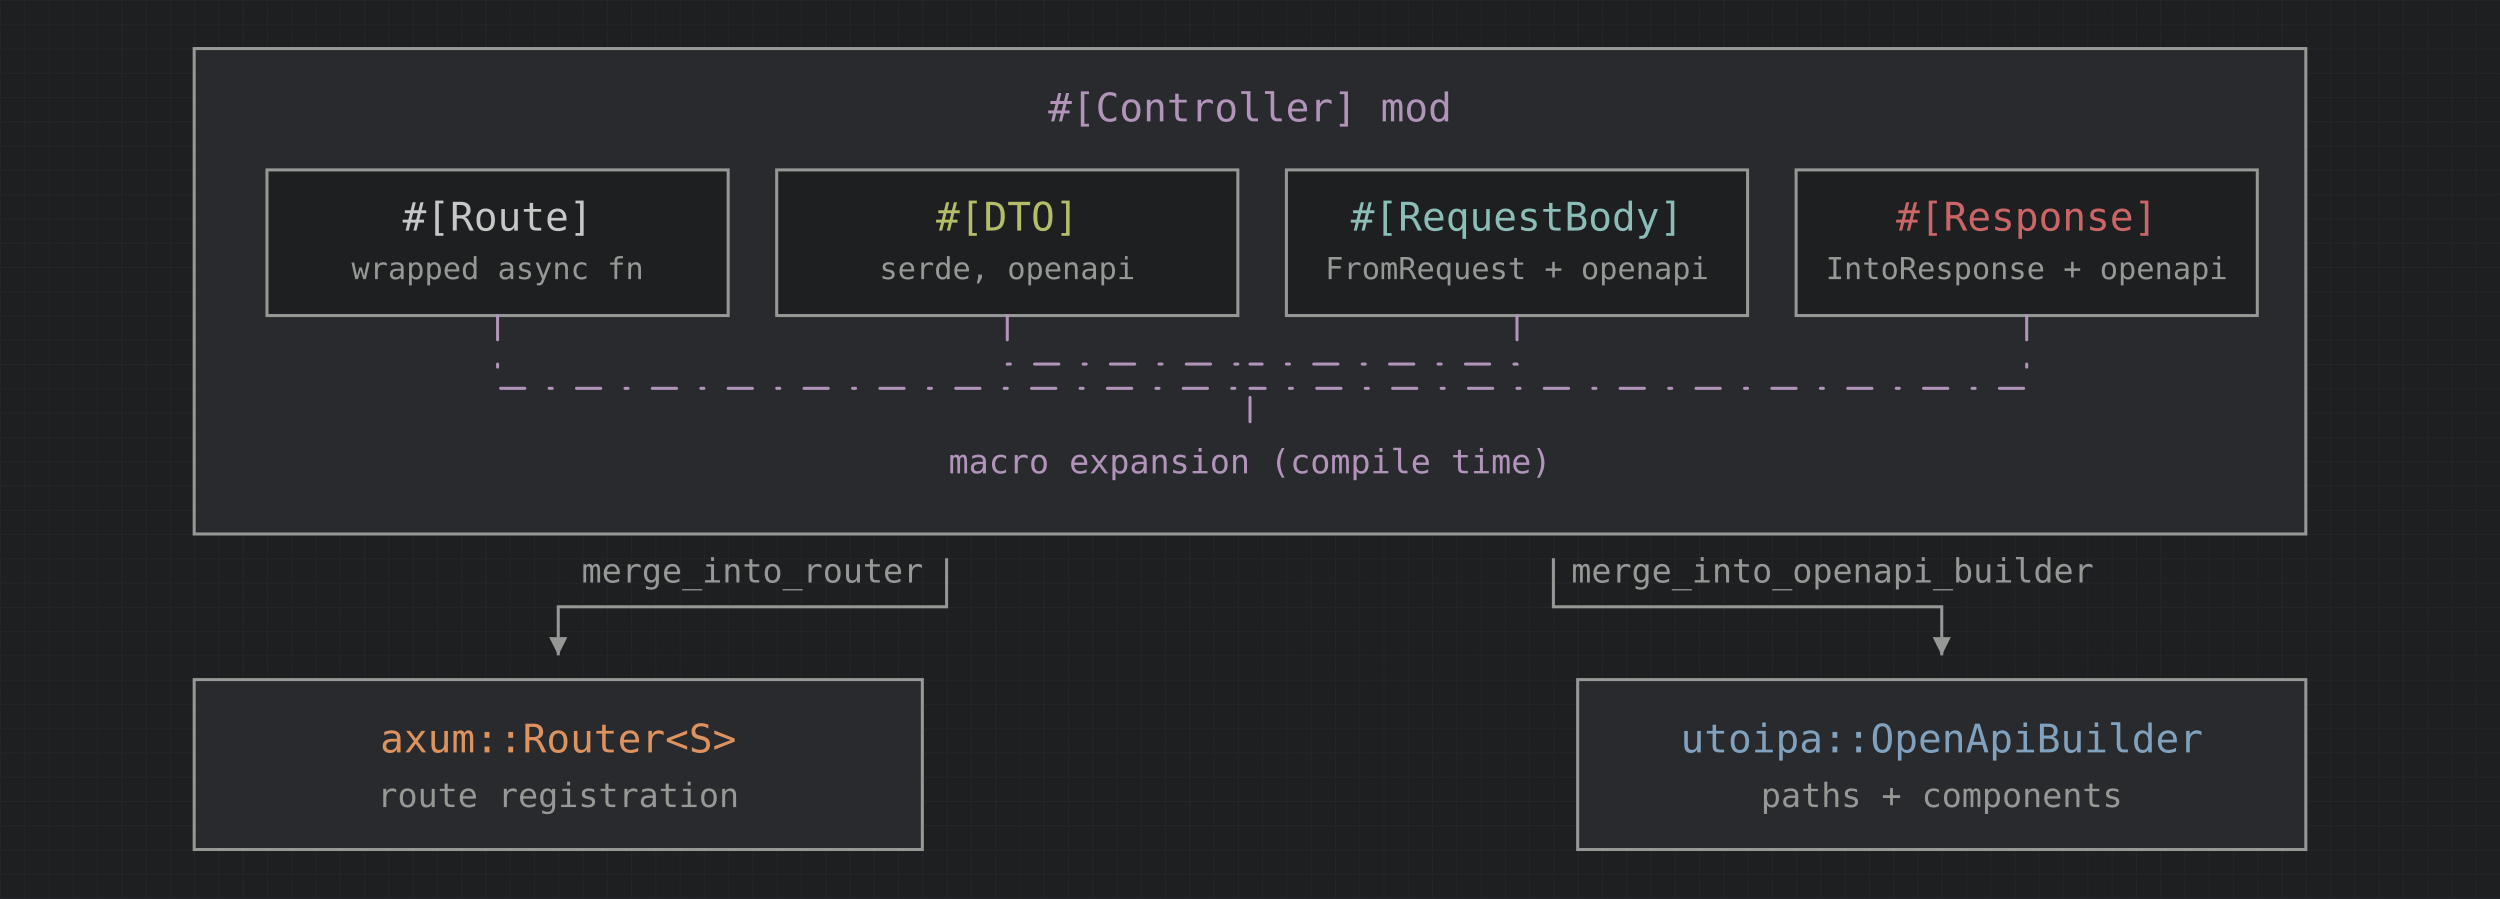
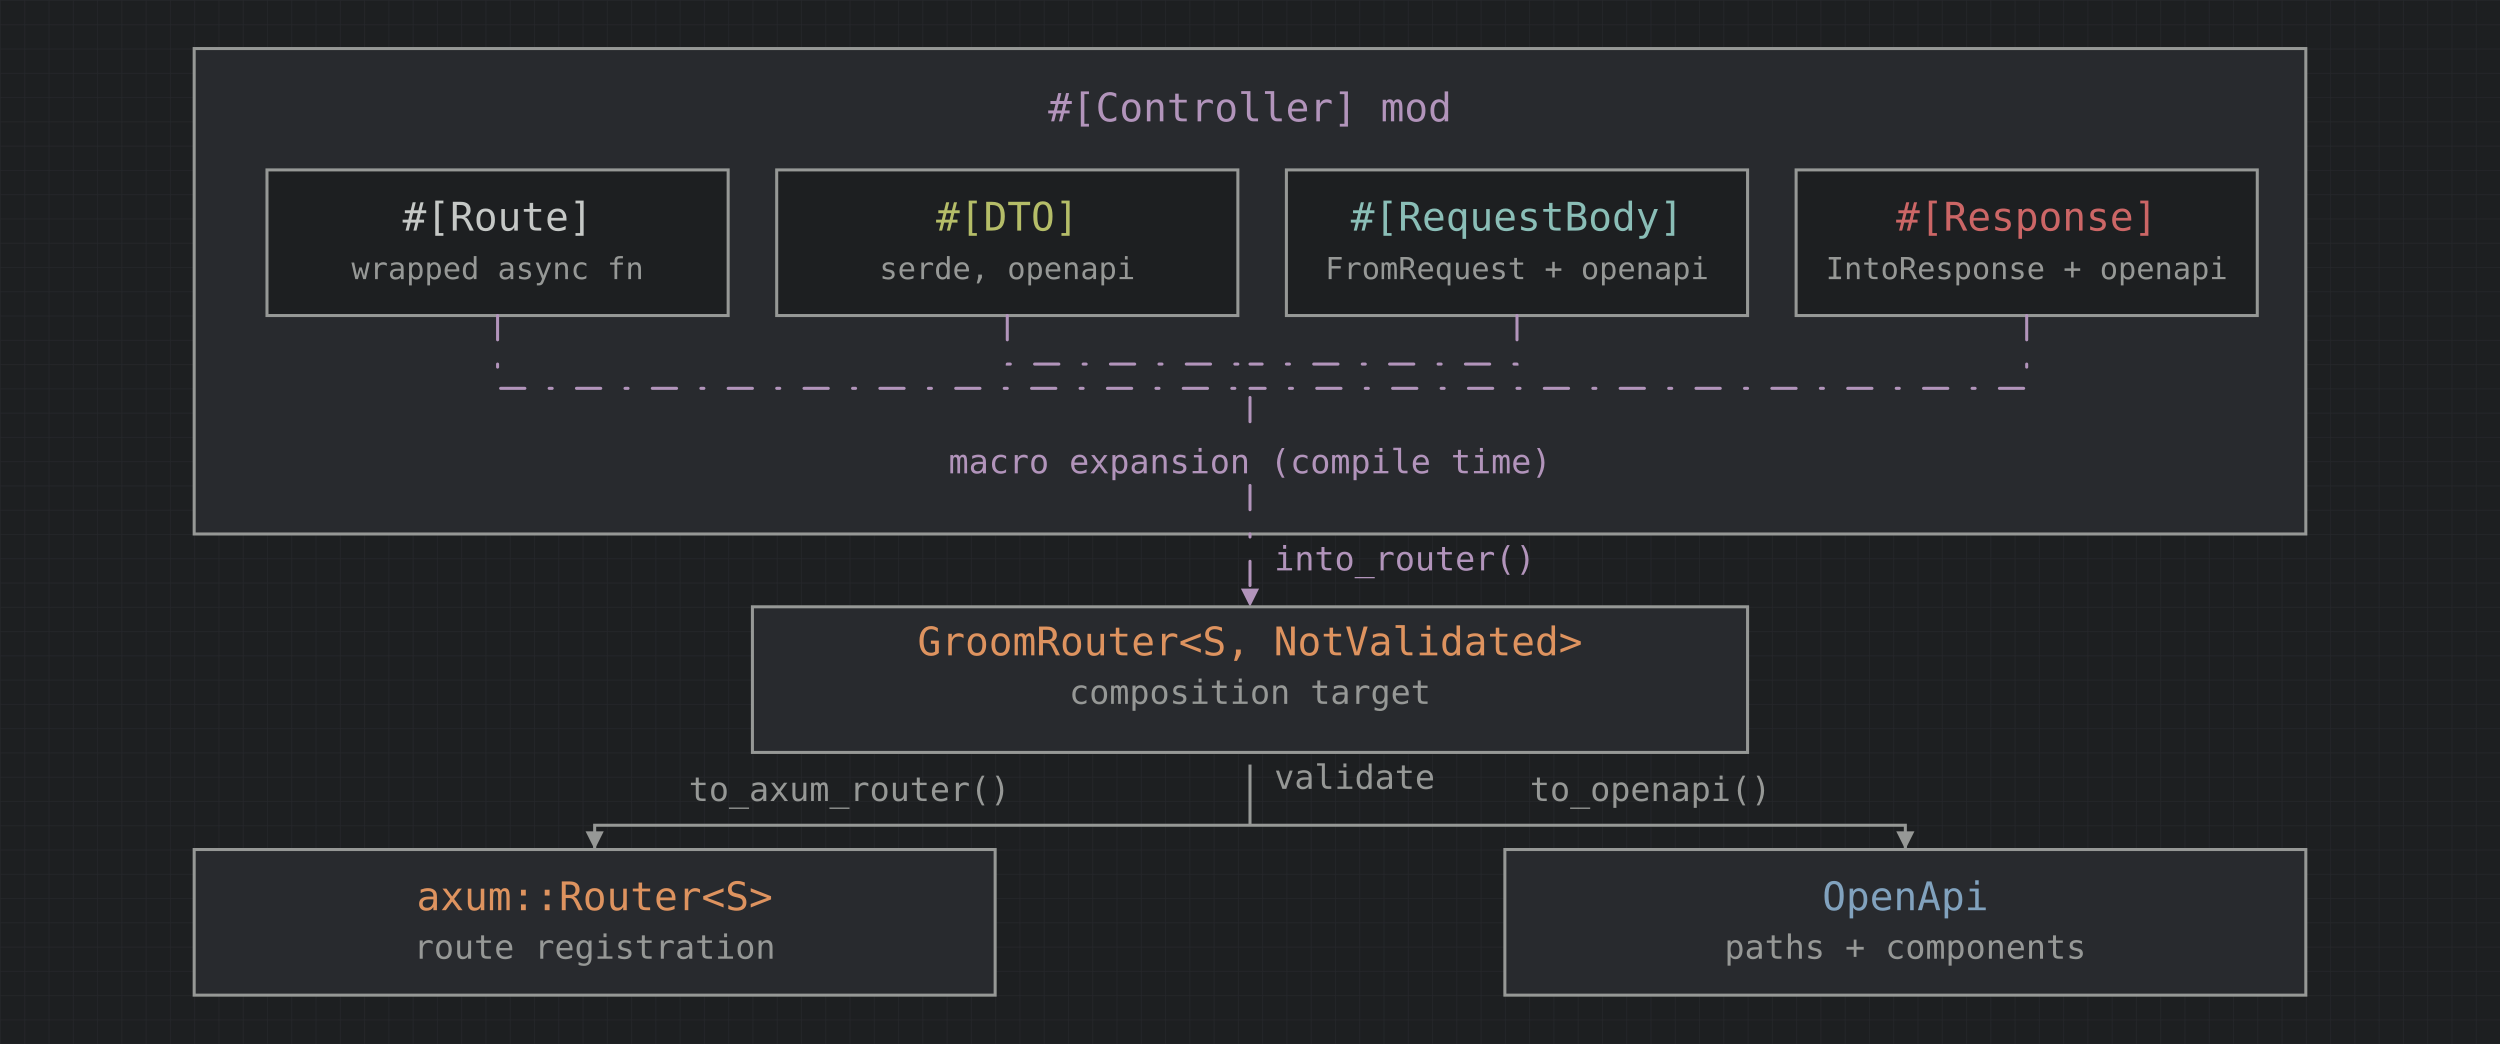
- <svg xmlns="http://www.w3.org/2000/svg" viewBox="0 0 824 296" font-family="monospace" font-size="13">
+ <svg xmlns="http://www.w3.org/2000/svg" viewBox="0 0 824 344" font-family="monospace" font-size="13">
  <defs>
    <pattern id="grid" width="8" height="8" patternUnits="userSpaceOnUse">
      <path d="M 8 0 L 0 0 0 8" fill="none" stroke="#25272b" stroke-width="0.5" />
    </pattern>
    <marker id="arrow_down" viewBox="0 0 8 8" refX="4" refY="8" markerWidth="6" markerHeight="6" orient="0">
      <path d="M 0 0 L 8 0 L 4 8 Z" fill="context-stroke" />
    </marker>
    <marker id="arrow_left" viewBox="0 0 8 8" refX="0" refY="4" markerWidth="6" markerHeight="6" orient="0">
      <path d="M 8 0 L 8 8 L 0 4 Z" fill="context-stroke" />
    </marker>
  </defs>
  <rect width="824" height="360" fill="#1d1f21" />
  <rect width="824" height="360" fill="url(#grid)" />
  <rect x="64" y="16" width="696" height="160" fill="#282a2e" stroke="#969896" stroke-width="1" />
  <text x="412" y="40" fill="#b294bb" text-anchor="middle">#[Controller] mod</text>
  <rect x="88" y="56" width="152" height="48" fill="#1d1f21" stroke="#969896" stroke-width="1" />
  <text x="164" y="76" fill="#c5c8c6" text-anchor="middle">#[Route]</text>
  <text x="164" y="92" fill="#969896" text-anchor="middle" font-size="10">wrapped async fn</text>
  <rect x="256" y="56" width="152" height="48" fill="#1d1f21" stroke="#969896" stroke-width="1" />
  <text x="332" y="76" fill="#b5bd68" text-anchor="middle">#[DTO]</text>
  <text x="332" y="92" fill="#969896" text-anchor="middle" font-size="10">serde, openapi</text>
  <rect x="424" y="56" width="152" height="48" fill="#1d1f21" stroke="#969896" stroke-width="1" />
  <text x="500" y="76" fill="#8abeb7" text-anchor="middle">#[RequestBody]</text>
  <text x="500" y="92" fill="#969896" text-anchor="middle" font-size="10">FromRequest + openapi</text>
  <rect x="592" y="56" width="152" height="48" fill="#1d1f21" stroke="#969896" stroke-width="1" />
  <text x="668" y="76" fill="#cc6666" text-anchor="middle">#[Response]</text>
  <text x="668" y="92" fill="#969896" text-anchor="middle" font-size="10">IntoResponse + openapi</text>
  <polyline points="164,104 164,128 412,128 412,144" fill="none" stroke="#b294bb" stroke-width="1" stroke-dasharray="8 8 1 8" stroke-linecap="round" />
  <polyline points="332,104 332,120 412,120" fill="none" stroke="#b294bb" stroke-width="1" stroke-dasharray="8 8 1 8" stroke-linecap="round" />
  <polyline points="500,104 500,120 412,120" fill="none" stroke="#b294bb" stroke-width="1" stroke-dasharray="8 8 1 8" stroke-linecap="round" />
  <polyline points="668,104 668,128 412,128" fill="none" stroke="#b294bb" stroke-width="1" stroke-dasharray="8 8 1 8" stroke-linecap="round" />
  <text x="412" y="156" fill="#b294bb" text-anchor="middle" font-size="11">macro expansion (compile time)</text>
-   <rect x="64" y="224" width="240" height="56" fill="#282a2e" stroke="#969896" stroke-width="1" />
-   <text x="184" y="248" fill="#de935f" text-anchor="middle">axum::Router&lt;S&gt;</text>
-   <text x="184" y="266" fill="#969896" text-anchor="middle" font-size="11">route registration</text>
-   <rect x="520" y="224" width="240" height="56" fill="#282a2e" stroke="#969896" stroke-width="1" />
-   <text x="640" y="248" fill="#81a2be" text-anchor="middle">utoipa::OpenApiBuilder</text>
-   <text x="640" y="266" fill="#969896" text-anchor="middle" font-size="11">paths + components</text>
-   <polyline points="312,184 312,200 184,200 184,216" fill="none" stroke="#969896" stroke-width="1" marker-end="url(#arrow_down)" />
-   <text x="248" y="192" fill="#969896" text-anchor="middle" font-size="11">merge_into_router</text>
-   <polyline points="512,184 512,200 640,200 640,216" fill="none" stroke="#969896" stroke-width="1" marker-end="url(#arrow_down)" />
-   <text x="604" y="192" fill="#969896" text-anchor="middle" font-size="11">merge_into_openapi_builder</text>
+   <polyline points="412,160 412,200" fill="none" stroke="#b294bb" stroke-width="1" stroke-dasharray="8 8 1 8" stroke-linecap="round" marker-end="url(#arrow_down)" />
+   <text x="420" y="188" fill="#b294bb" text-anchor="start" font-size="11">into_router()</text>
+   <rect x="248" y="200" width="328" height="48" fill="#282a2e" stroke="#969896" stroke-width="1" />
+   <text x="412" y="216" fill="#de935f" text-anchor="middle">GroomRouter&lt;S, NotValidated&gt;</text>
+   <text x="412" y="232" fill="#969896" text-anchor="middle" font-size="11">composition target</text>
+   <line x1="412" y1="272" x2="412" y2="252" fill="none" stroke="#969896" stroke-width="1" />
+   <polyline points="412,272 196,272 196,280" fill="none" stroke="#969896" stroke-width="1" marker-end="url(#arrow_down)" />
+   <text x="280" y="264" fill="#969896" text-anchor="middle" font-size="11">to_axum_router()</text>
+   <polyline points="412,272 628,272 628,280" fill="none" stroke="#969896" stroke-width="1" marker-end="url(#arrow_down)" />
+   <text x="544" y="264" fill="#969896" text-anchor="middle" font-size="11">to_openapi()</text>
+   <text x="420" y="260" fill="#969896" text-anchor="start" font-size="11">validate</text>
+   <rect x="64" y="280" width="264" height="48" fill="#282a2e" stroke="#969896" stroke-width="1" />
+   <text x="196" y="300" fill="#de935f" text-anchor="middle">axum::Router&lt;S&gt;</text>
+   <text x="196" y="316" fill="#969896" text-anchor="middle" font-size="11">route registration</text>
+   <rect x="496" y="280" width="264" height="48" fill="#282a2e" stroke="#969896" stroke-width="1" />
+   <text x="628" y="300" fill="#81a2be" text-anchor="middle">OpenApi</text>
+   <text x="628" y="316" fill="#969896" text-anchor="middle" font-size="11">paths + components</text>
</svg>
